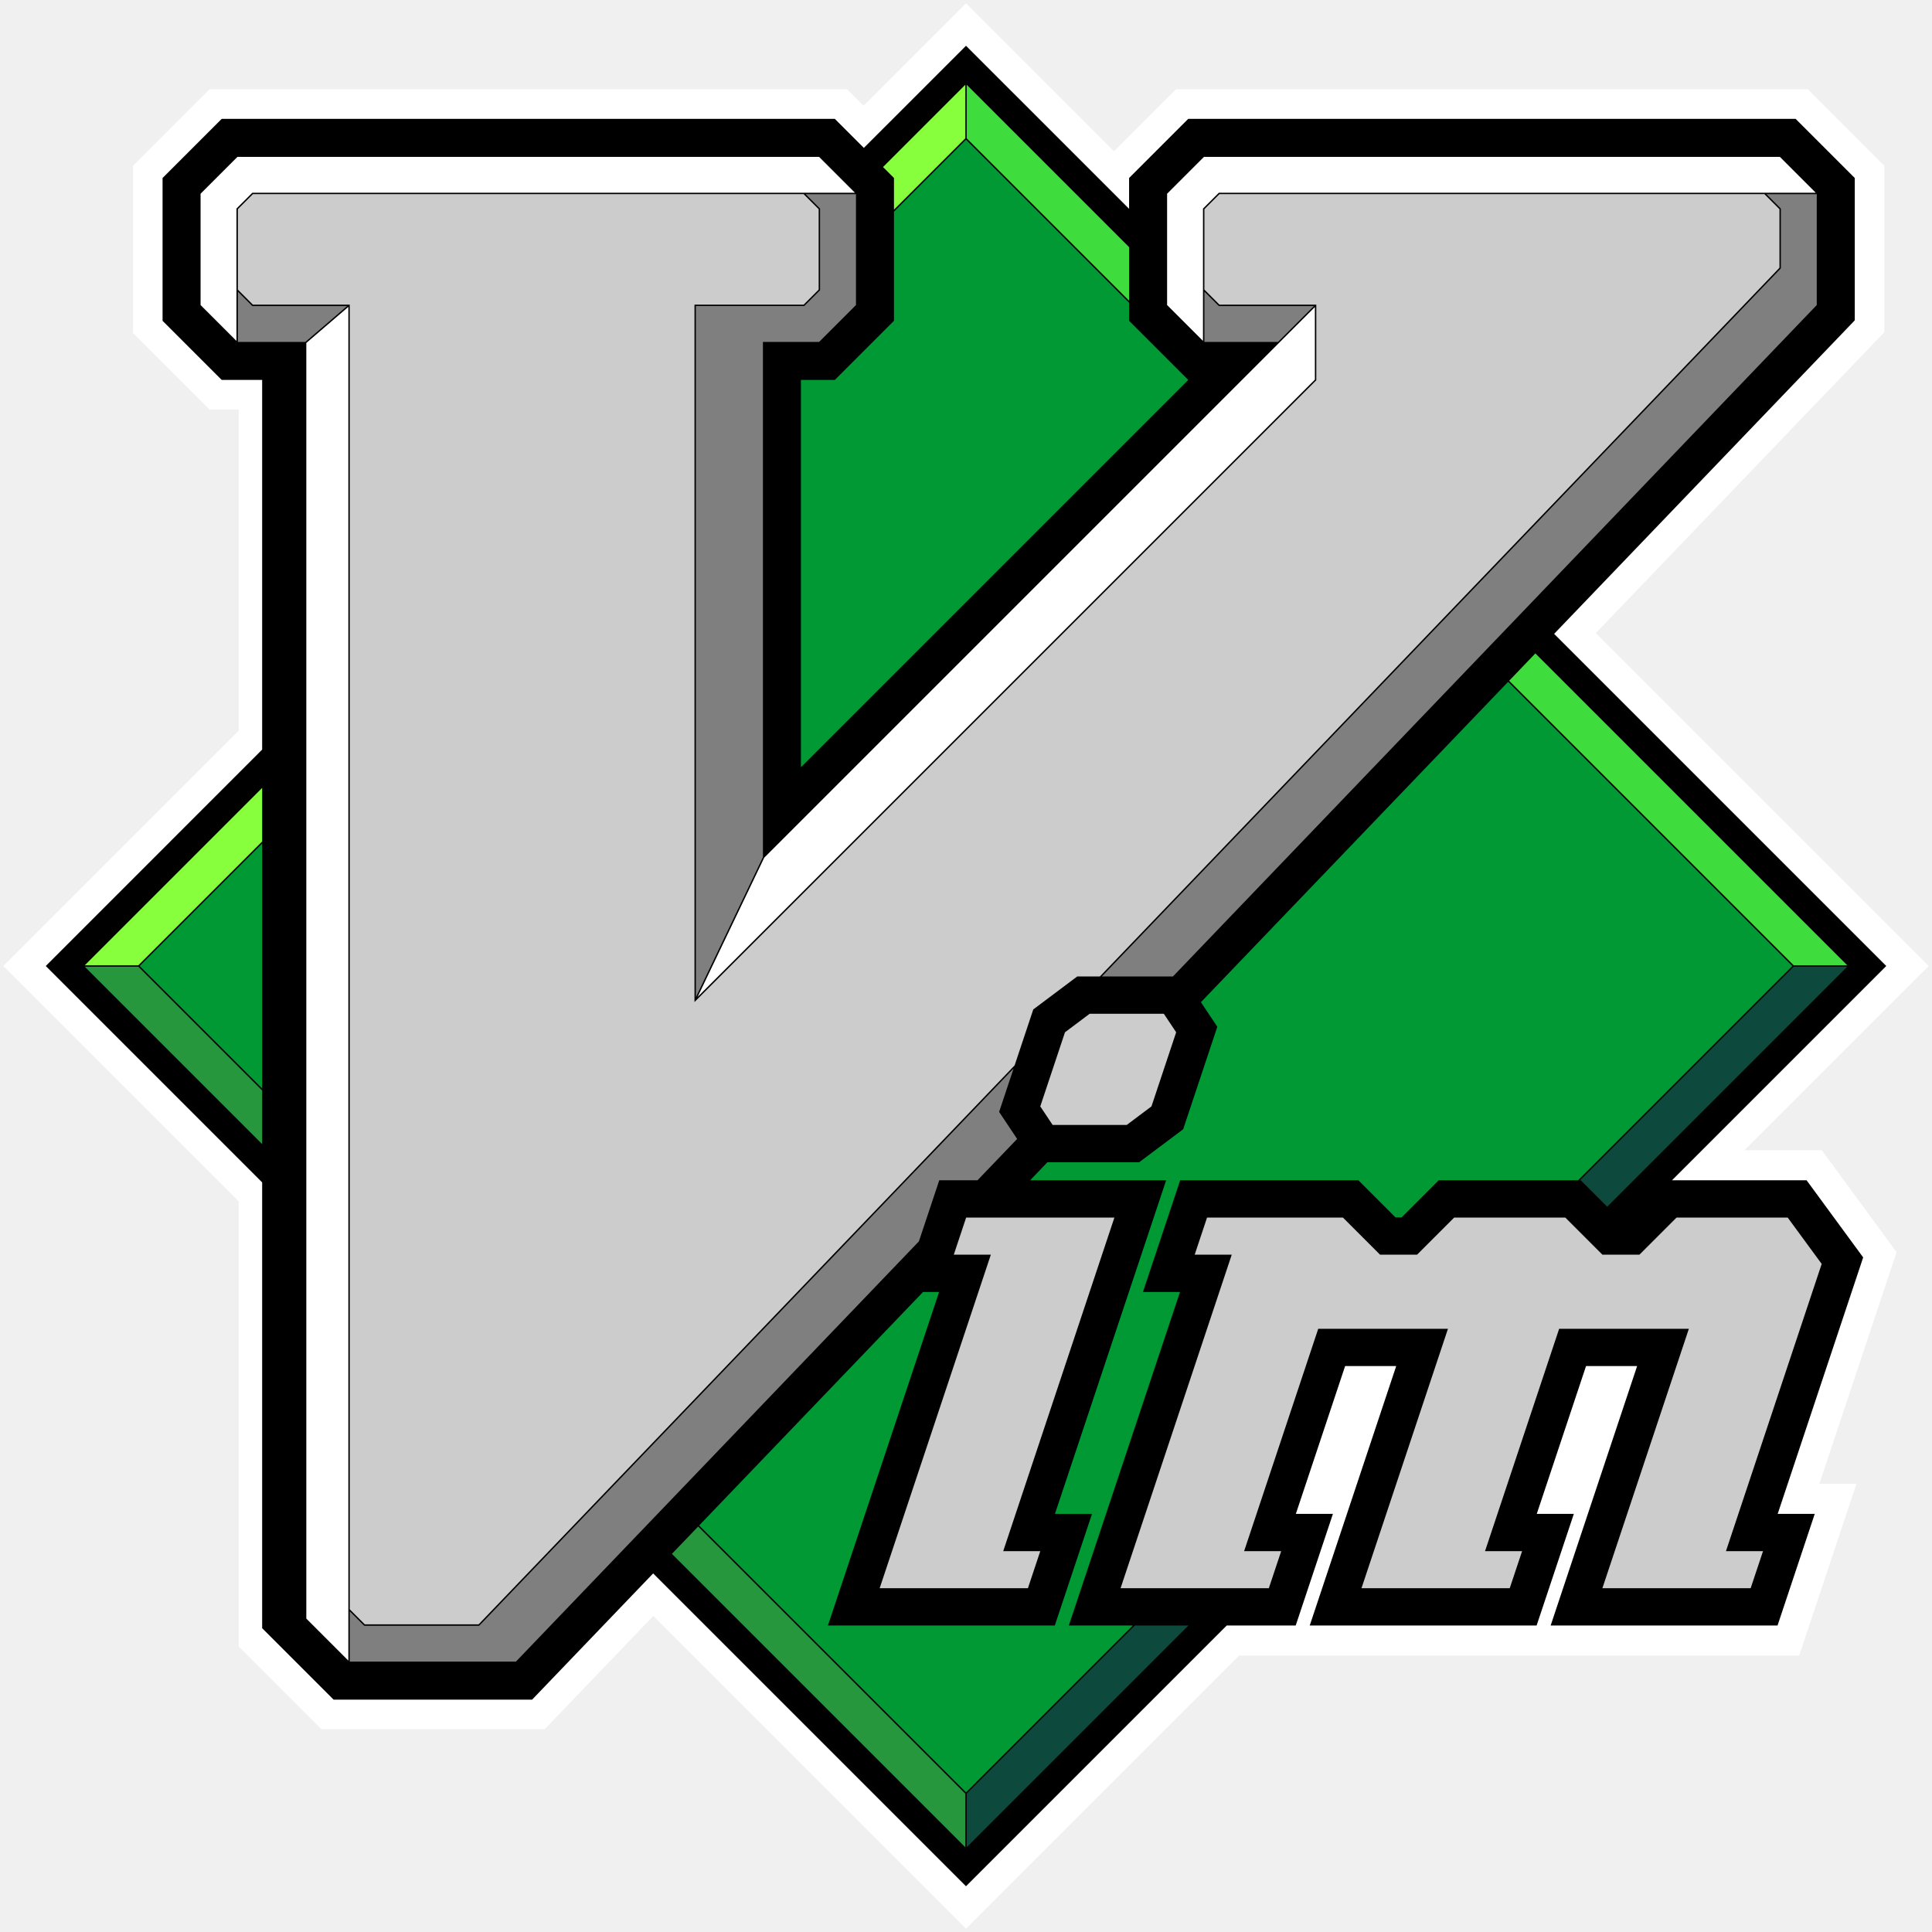
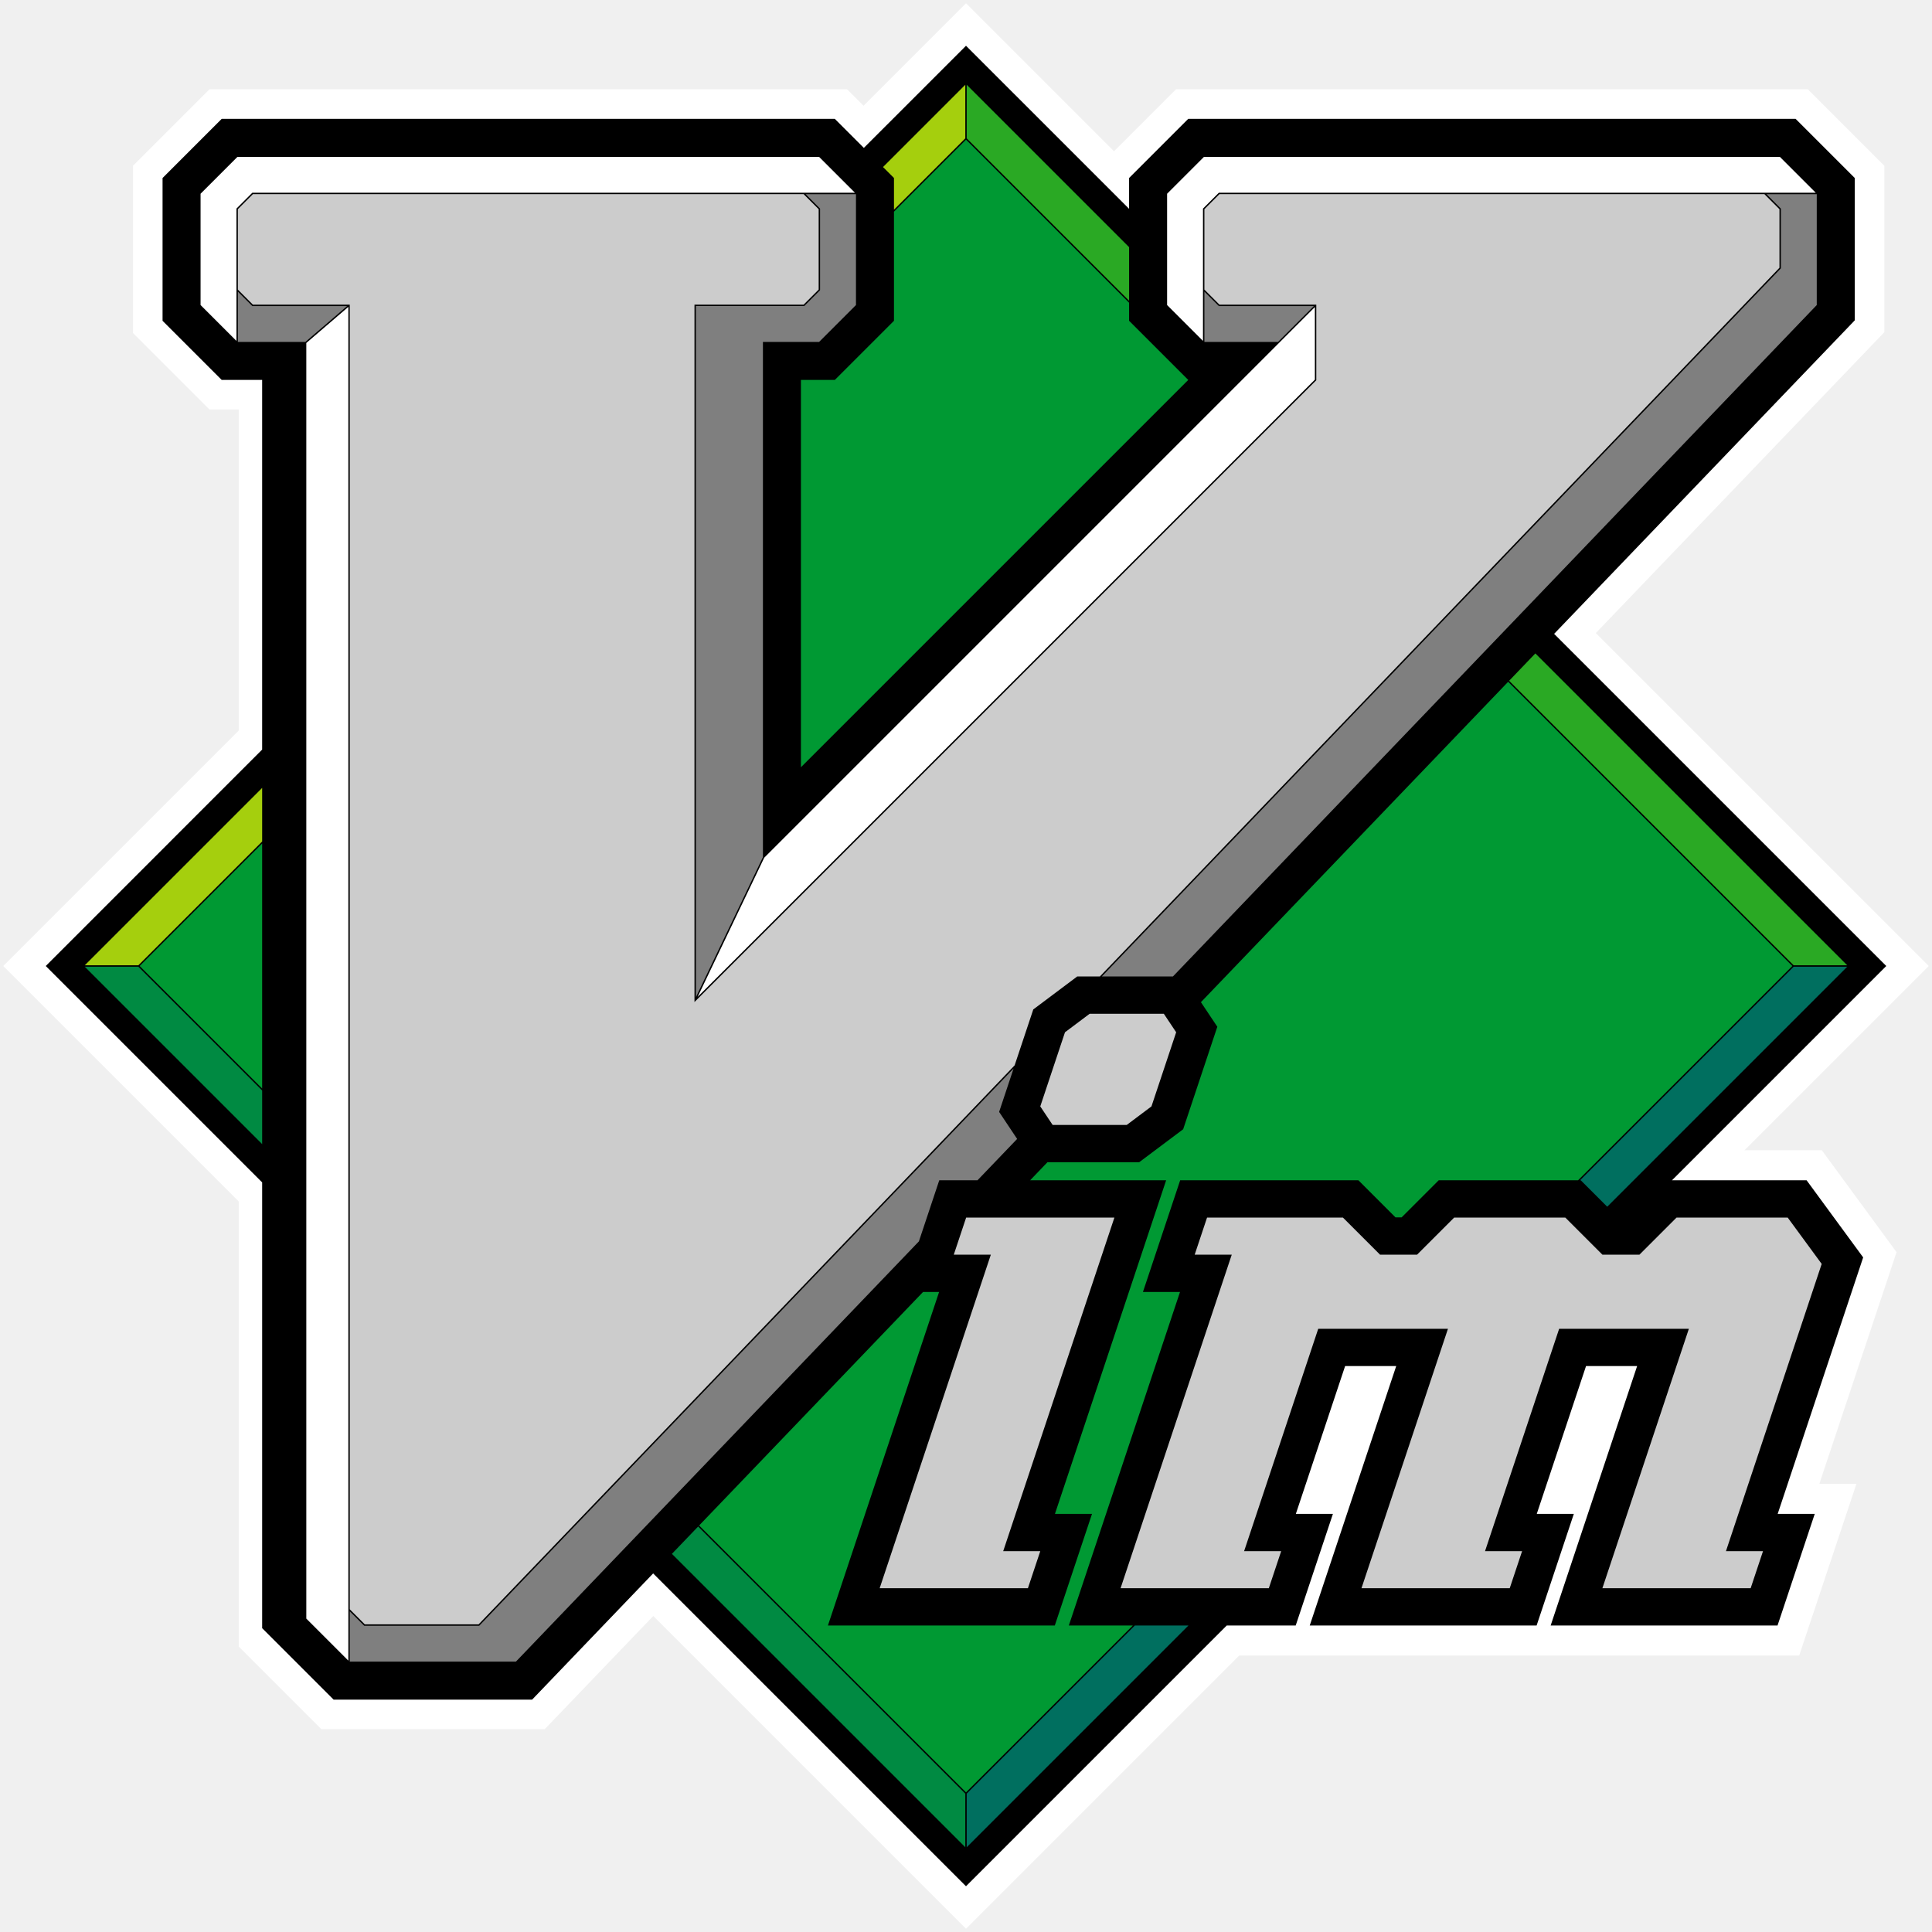
<svg xmlns="http://www.w3.org/2000/svg" viewBox="0 0 294.609 294.609" width="294.609" height="294.609">
  <path id="background" fill="#ffffff" d="M31.941 13.616 20.282 25.276v25.508L31.941 62.444h4.465v48.954L.5 147.305l35.907 35.907v67.875L49.004 263.683H83.065l16.552-17.261 47.688 47.688 41.656-41.656h85.393l8.729-26.186h-5.652l11.775-35.324-11.397-15.542H266.012l28.097-28.097-50.766-50.766 43.995-45.879V25.276L275.679 13.616h-96.352l-9.453 9.453L147.305 .5l-15.626 15.626-2.51-2.51Z" />
  <path id="outlines" fill="#000000" d="M127.301 18.124H33.808l-9.019 9.019v21.774l9.019 9.019h6.168v56.368L6.977 147.305l33 33v67.977l10.894 10.894H81.142l18.457-19.248 47.705 47.705 39.759-39.759h10.517l5.676-17.027h-5.652l7.512-22.535h7.791l-13.187 39.562h34.597l5.676-17.027h-5.652l7.512-22.535h7.791l-13.187 39.562h34.597l5.676-17.027h-5.652l13.035-39.105-8.624-11.76h-20.532l32.677-32.677-50.648-50.648 45.846-47.81V27.143l-9.019-9.019H181.194l-9.019 9.019v4.704L147.305 6.977 131.729 22.552Z" />
  <path id="diamond_face" fill="#009933" d="M172.745 247.874h-9.761l16.955-50.865h-5.652l5.676-17.027h27.178l5.652 5.652h.94l5.652-5.652h21.252l32.677-32.677-43.338-43.338-46.848 48.854 2.5 3.749-5.209 15.628-6.706 5.029H159.724l-2.641 2.754h20.741L160.869 230.847h5.652l-5.676 17.027H126.248l16.955-50.865H140.756l-34.147 35.61 40.696 40.696ZM147.305 21.295 136.32 32.28v16.637l-9.019 9.019h-5.168v59.061l59.061-59.061-9.019-9.019V46.165ZM21.295 147.305l18.681 18.681V128.623Z" />
-   <path id="diamond_bevel_q1" fill="#3edc3c" d="M281.685 147.197 234.126 99.638l-4.001 4.172 43.386 43.386ZM147.413 12.925V21.098l24.762 24.762V37.687Z" />
-   <path id="diamond_bevel_q2" fill="#87ff3c" d="M147.197 12.925 134.65 25.472l1.671 1.671v4.831L147.197 21.098ZM12.925 147.197H21.098l18.879-18.879v-8.173Z" />
-   <path id="diamond_bevel_q3" fill="#26973c" d="M12.925 147.413l27.052 27.052v-8.173L21.098 147.413ZM147.197 281.685v-8.173l-40.737-40.737-4.001 4.172Z" />
-   <path id="diamond_bevel_q4" fill="#0d493c" d="M147.413 281.685l33.811-33.811h-8.173l-25.638 25.638ZM245.083 184.014l36.601-36.601h-8.173l-32.569 32.569h.109Z" />
+   <path id="diamond_bevel_q1" fill="#2aa924" d="M281.685 147.197 234.126 99.638l-4.001 4.172 43.386 43.386ZM147.413 12.925V21.098l24.762 24.762V37.687Z" />
+   <path id="diamond_bevel_q2" fill="#a5cf0d" d="M147.197 12.925 134.65 25.472l1.671 1.671v4.831L147.197 21.098ZM12.925 147.197H21.098l18.879-18.879v-8.173Z" />
+   <path id="diamond_bevel_q3" fill="#008a42" d="M12.925 147.413l27.052 27.052v-8.173L21.098 147.413ZM147.197 281.685v-8.173l-40.737-40.737-4.001 4.172Z" />
+   <path id="diamond_bevel_q4" fill="#006f5f" d="M147.413 281.685l33.811-33.811h-8.173l-25.638 25.638ZM245.083 184.014l36.601-36.601h-8.173l-32.569 32.569h.109Z" />
  <path id="letter_faces" fill="#cccccc" d="M53.335 245.4l2.293 2.293H72.983l81.739-85.241 2.842-8.525 6.706-5.029h3.45L271.348 40.83V31.899l-2.293-2.293H185.95l-2.293 2.293V44.161l2.293 2.293h14.77V57.981l-94.82 94.82V46.453h16.645l2.293-2.293V31.899l-2.293-2.293h-83.98L36.272 31.899V44.161l2.293 2.293H53.335ZM134.139 242.186l16.955-50.865h-5.652l1.884-5.652h22.607l-16.955 50.865h5.652l-1.884 5.652ZM158.63 168.714l3.768-11.303 3.768-2.826h11.303l1.884 2.826-3.768 11.303-3.768 2.826H160.514ZM170.875 242.186l16.955-50.865h-5.652l1.884-5.652h20.723l5.652 5.652h5.652l5.652-5.652h16.955l5.652 5.652h5.652l5.652-5.652h16.955l5.181 7.065-14.6 43.801h5.652l-1.884 5.652H244.347l13.187-39.562h-19.781l-11.303 33.91h5.652l-1.884 5.652H207.611l13.187-39.562h-19.781l-11.303 33.91h5.652l-1.884 5.652Z" />
  <path id="dim_bevels" fill="#7f7f7f" d="M122.634 46.669H106.116V152.064l10.222-21.361V52.141h8.563l5.624-5.624V29.607h-7.675l2.203 2.203V44.25ZM183.658 52.141h11.222l5.471-5.471h-14.491l-2.203-2.203ZM168.019 148.898h10.842L277.035 46.518V29.607H269.361l2.203 2.203v9.107ZM55.538 247.909l-2.203-2.203v7.675H78.67l61.452-64.085 3.105-9.314h5.827l6.048-6.307-2.747-4.12 2.208-6.624-81.488 84.978ZM36.272 52.141h10.29l6.373-5.471H38.475L36.272 44.466Z" />
  <path id="lit_bevels" fill="#ffffff" d="M130.372 29.391l-5.471-5.471H36.209L30.585 29.543V46.516l5.471 5.471V31.81l2.419-2.419ZM195.001 52.325l-78.466 78.466-10.157 21.227L200.504 57.891V46.822ZM269.1 29.391h7.783l-5.471-5.471H183.594l-5.624 5.624V46.516l5.471 5.471V31.81l2.419-2.419ZM46.71 246.819l6.409 6.409V46.796l-6.409 5.502Z" />
</svg>
